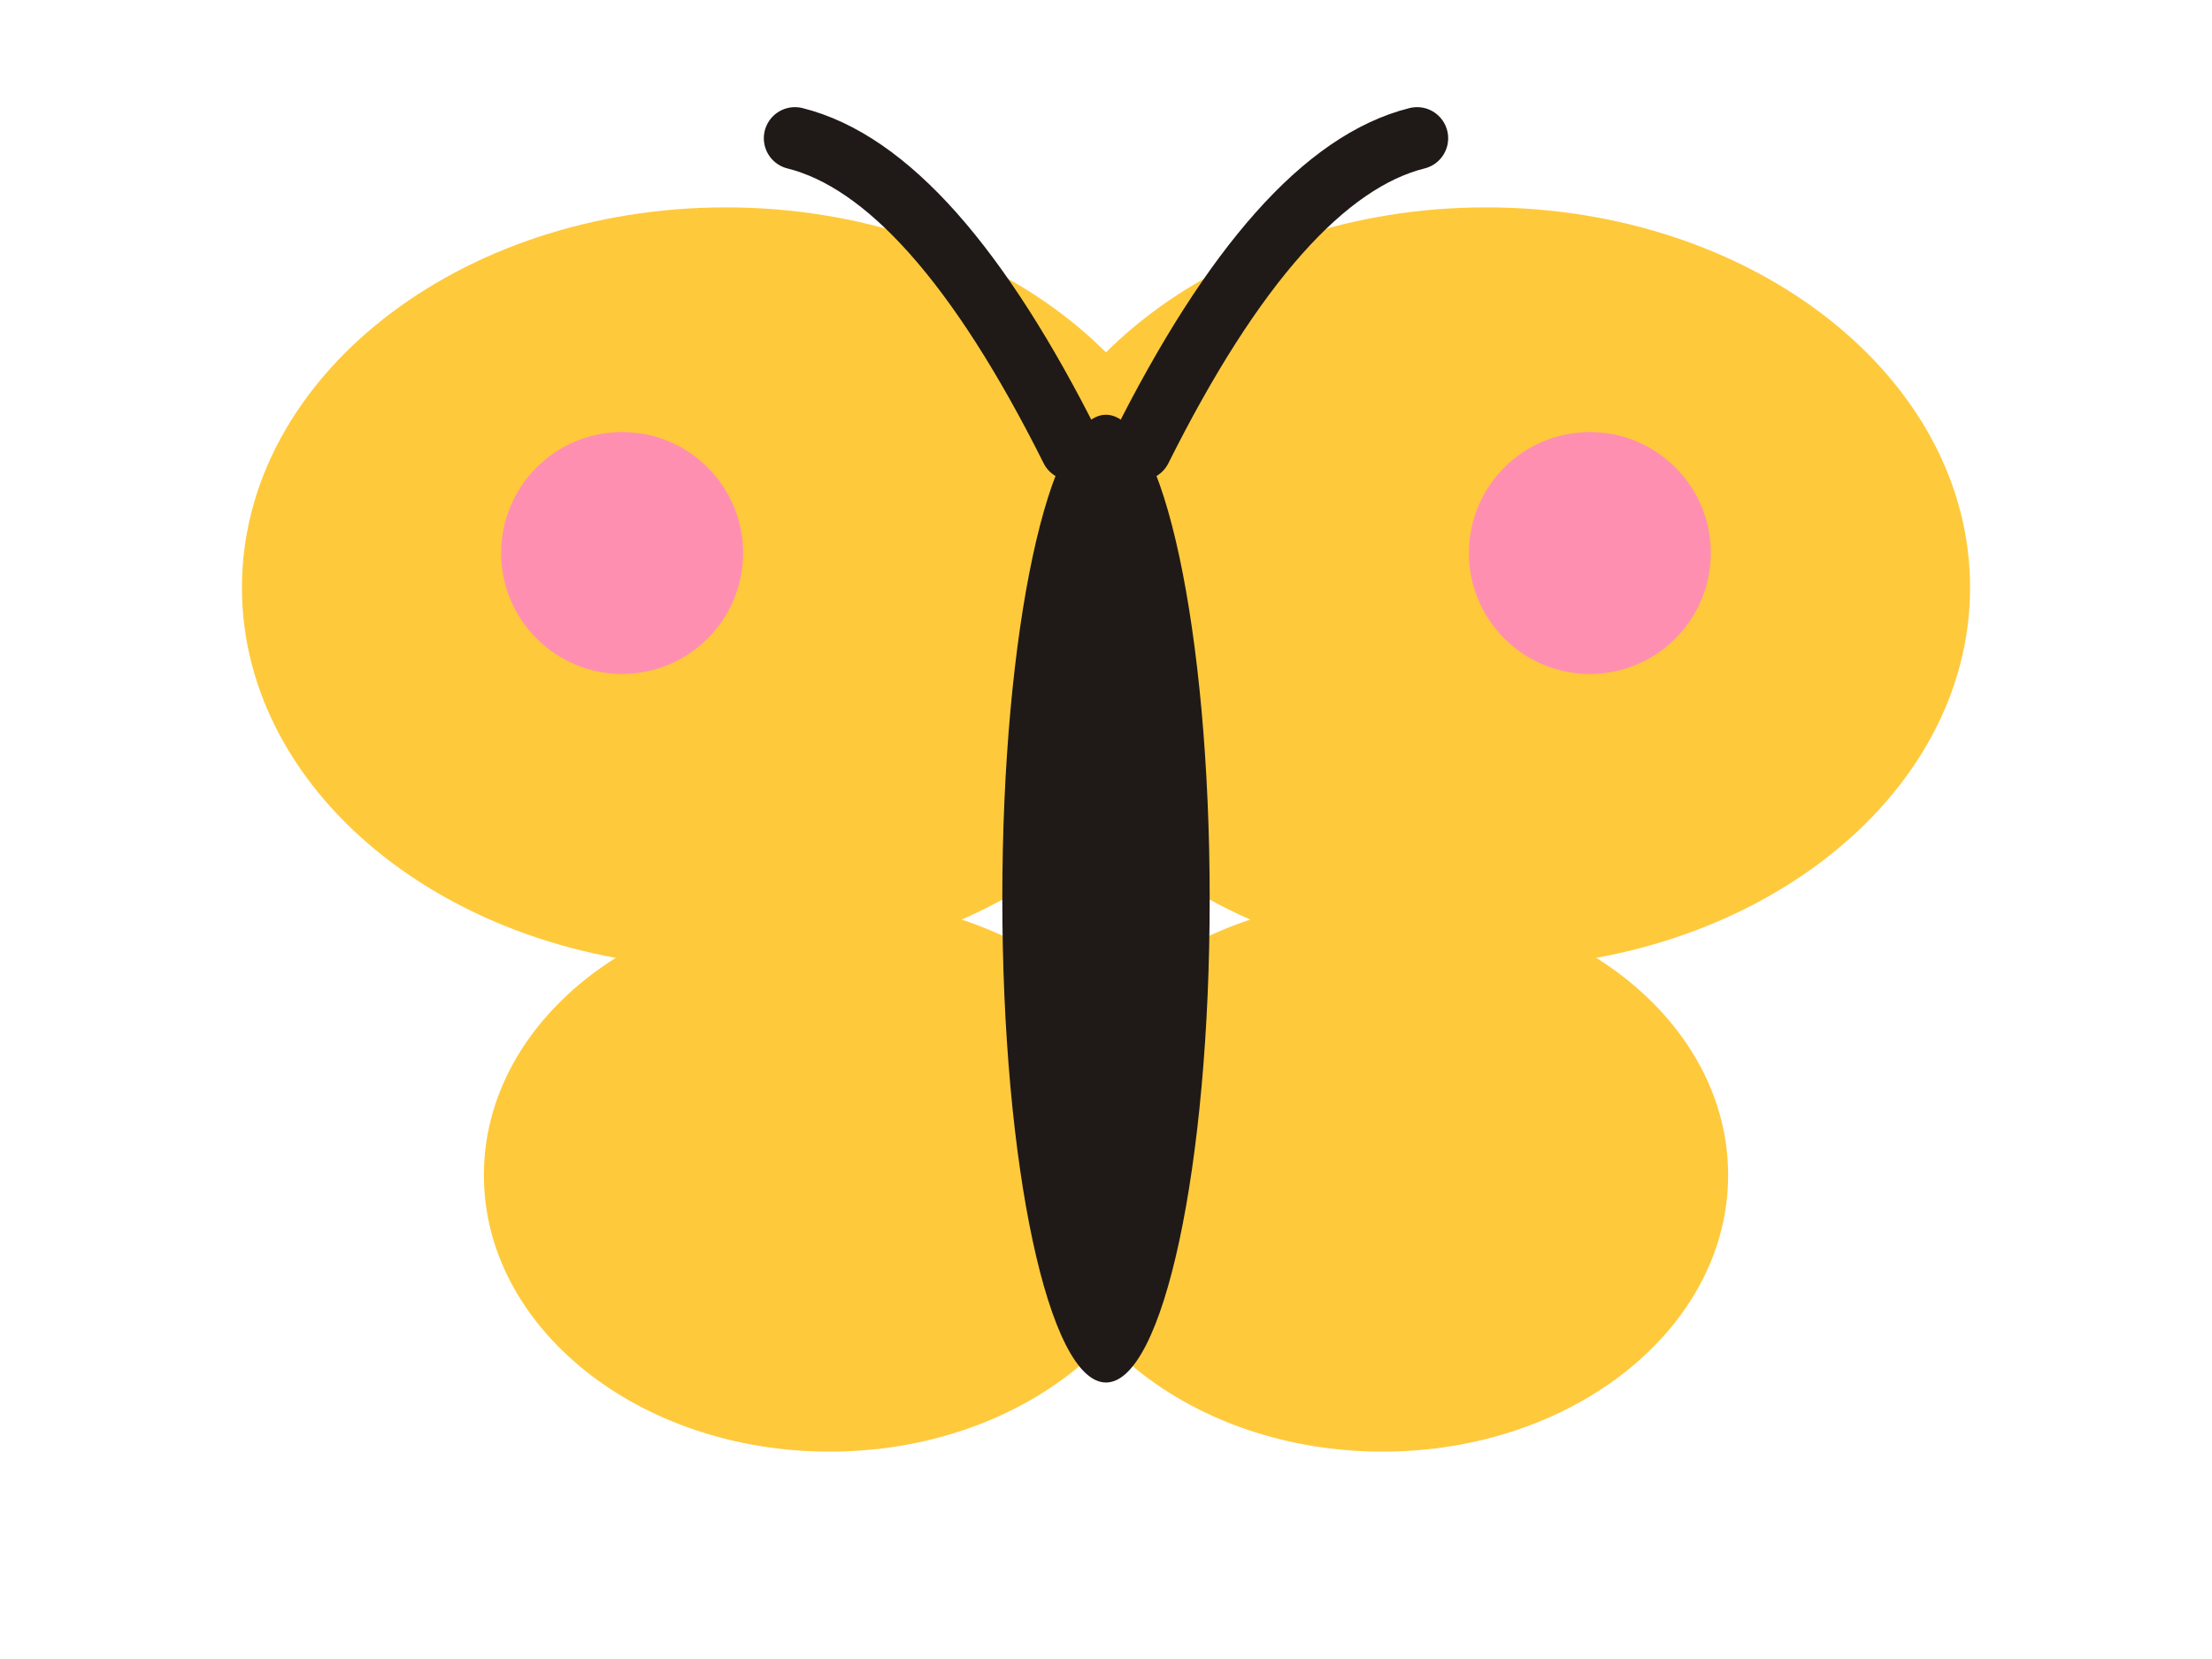
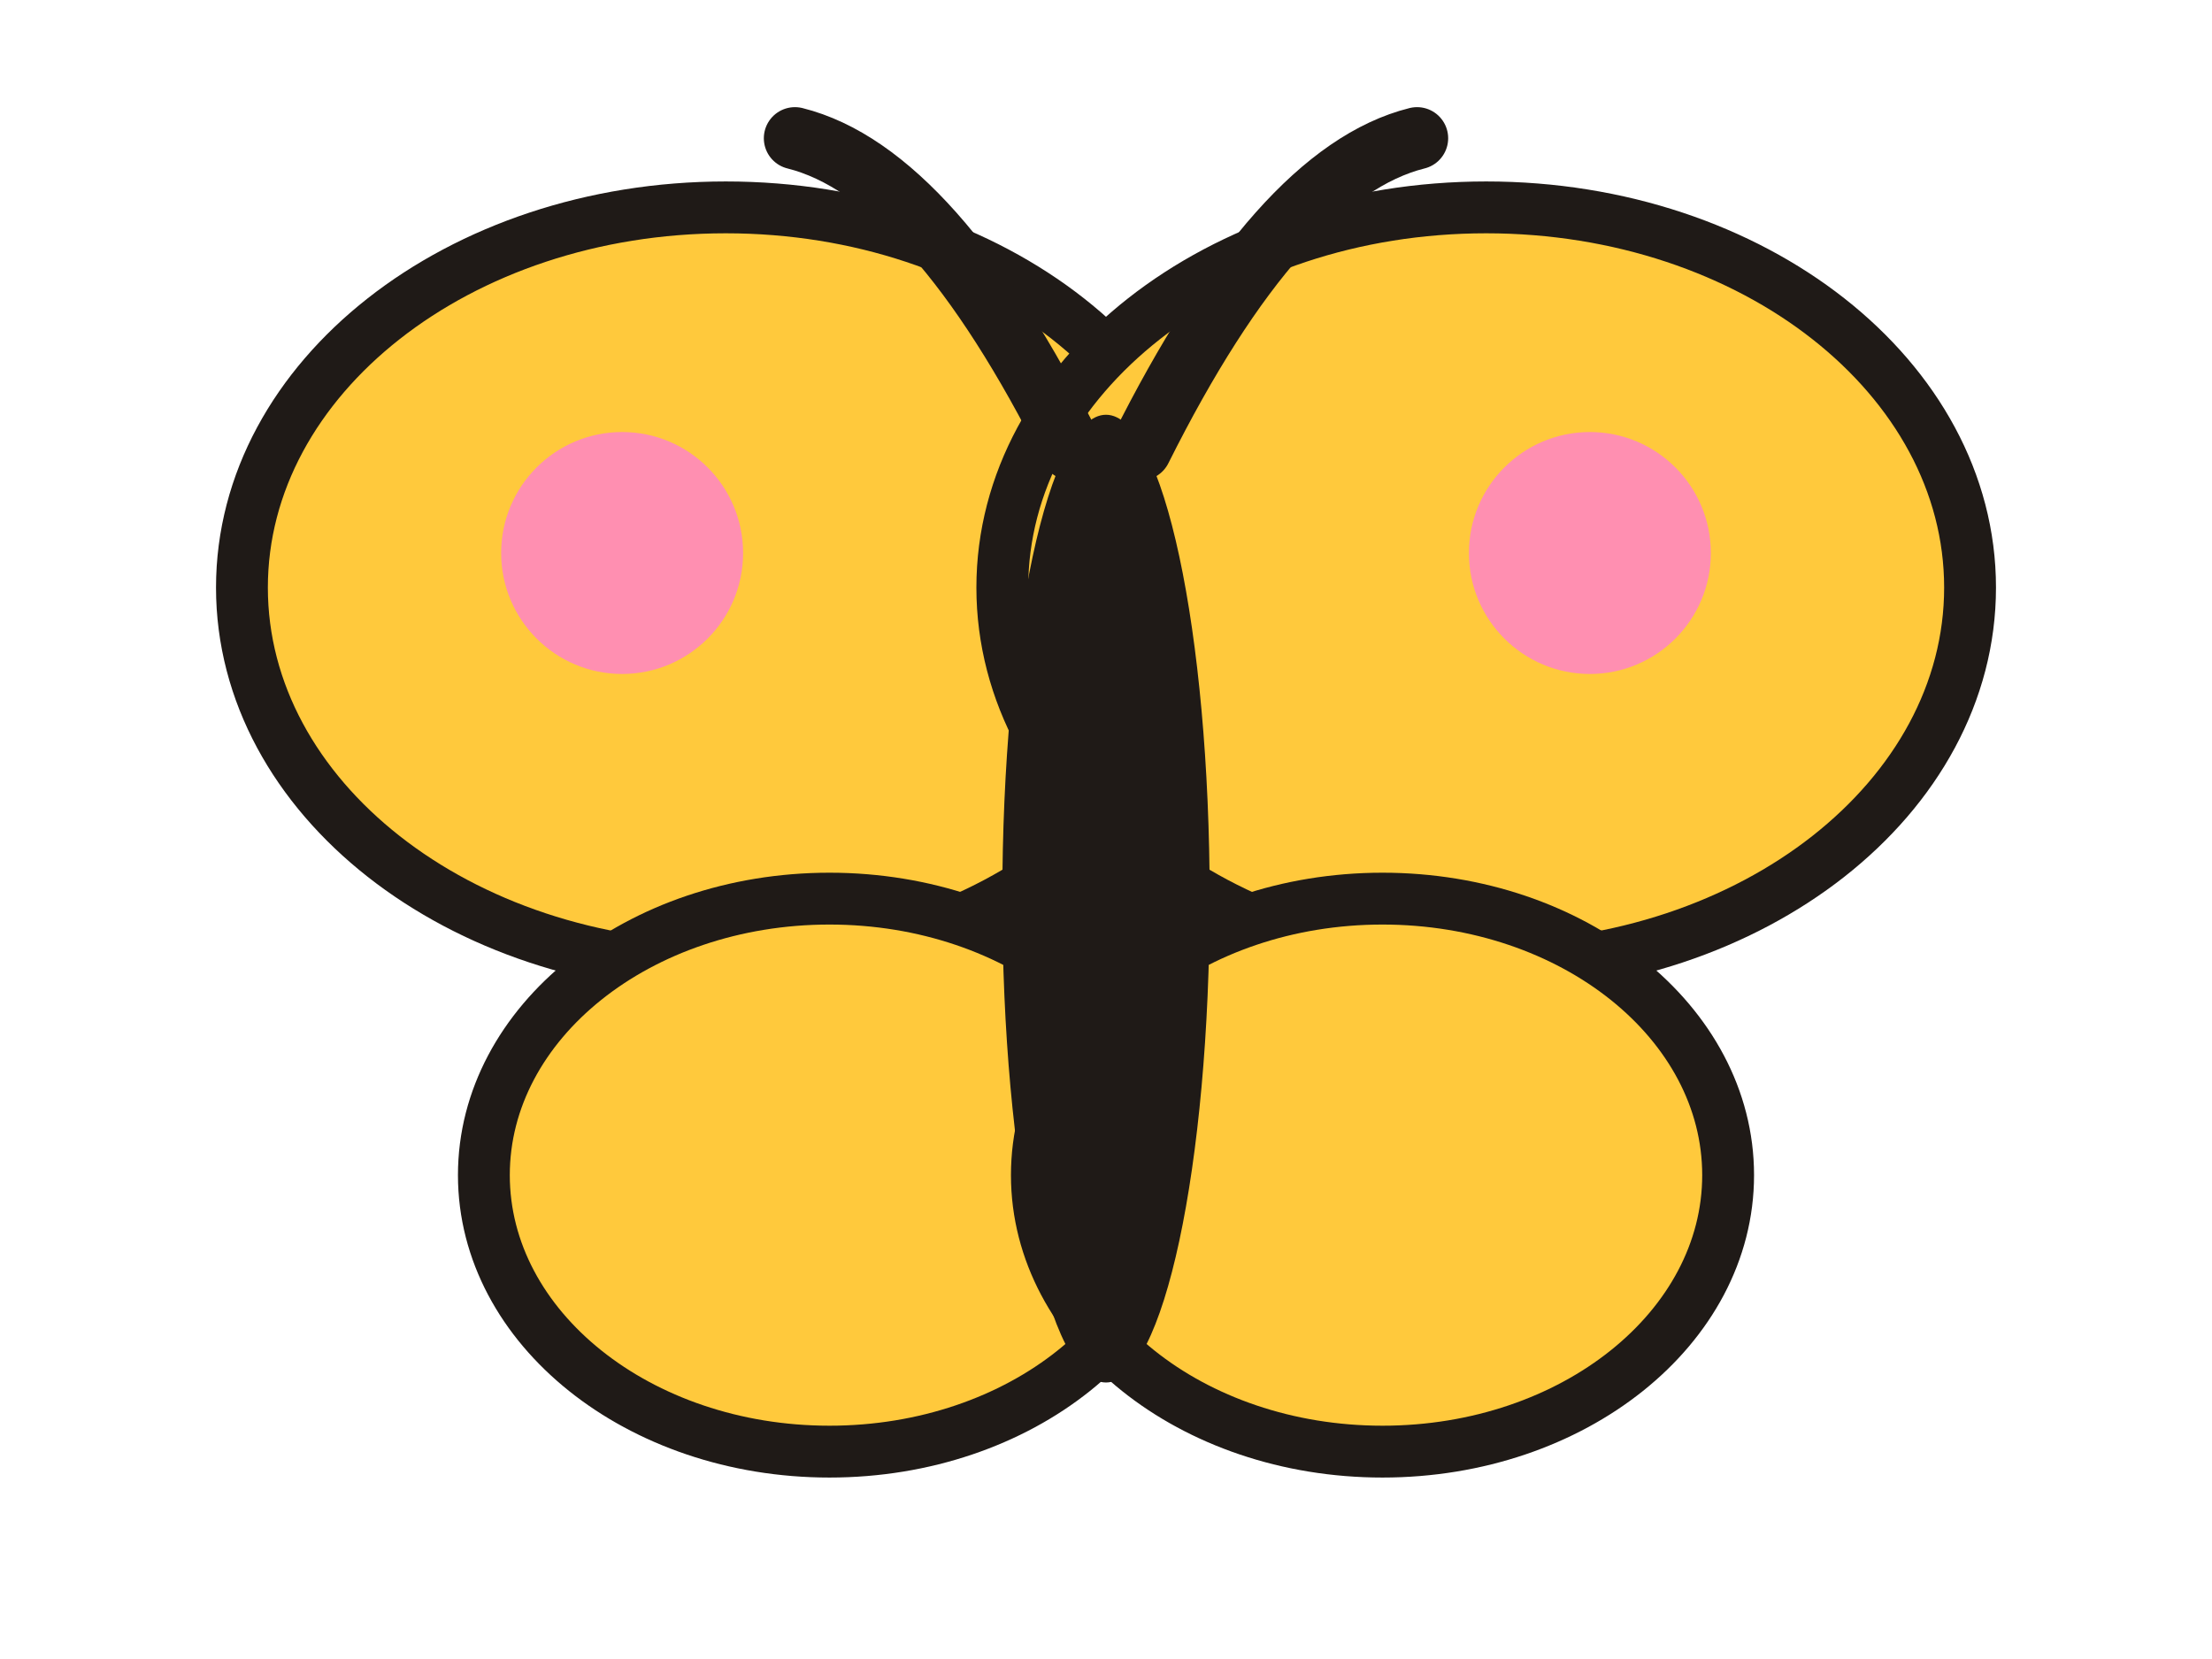
<svg xmlns="http://www.w3.org/2000/svg" width="64" height="48" viewBox="0 0 64 48" fill="none">
  <g id="aile-gauche">
-     <ellipse cx="21" cy="17" rx="14" ry="11" fill="#FFC93C" />
-     <ellipse cx="24" cy="34" rx="10" ry="8" fill="#FFC93C" />
+     <ellipse cx="21" cy="17" rx="14" ry="11" fill="#FFC93C" stroke="#1F1A17" stroke-width="1.5" stroke-linejoin="round" vector-effect="non-scaling-stroke" />
+     <ellipse cx="24" cy="34" rx="10" ry="8" fill="#FFC93C" stroke="#1F1A17" stroke-width="1.5" stroke-linejoin="round" vector-effect="non-scaling-stroke" />
    <circle cx="18" cy="16" r="3.5" fill="#FF8FB1" />
  </g>
  <g id="aile-droite">
-     <ellipse cx="43" cy="17" rx="14" ry="11" fill="#FFC93C" />
-     <ellipse cx="40" cy="34" rx="10" ry="8" fill="#FFC93C" />
+     <ellipse cx="43" cy="17" rx="14" ry="11" fill="#FFC93C" stroke="#1F1A17" stroke-width="1.5" stroke-linejoin="round" vector-effect="non-scaling-stroke" />
+     <ellipse cx="40" cy="34" rx="10" ry="8" fill="#FFC93C" stroke="#1F1A17" stroke-width="1.5" stroke-linejoin="round" vector-effect="non-scaling-stroke" />
    <circle cx="46" cy="16" r="3.5" fill="#FF8FB1" />
  </g>
  <g id="corps">
    <ellipse cx="32" cy="26" rx="3" ry="14" fill="#1F1A17" />
    <path d="M31 13 Q27 5 23 4 M33 13 Q37 5 41 4" stroke="#1F1A17" stroke-width="1.8" stroke-linecap="round" />
  </g>
</svg>
